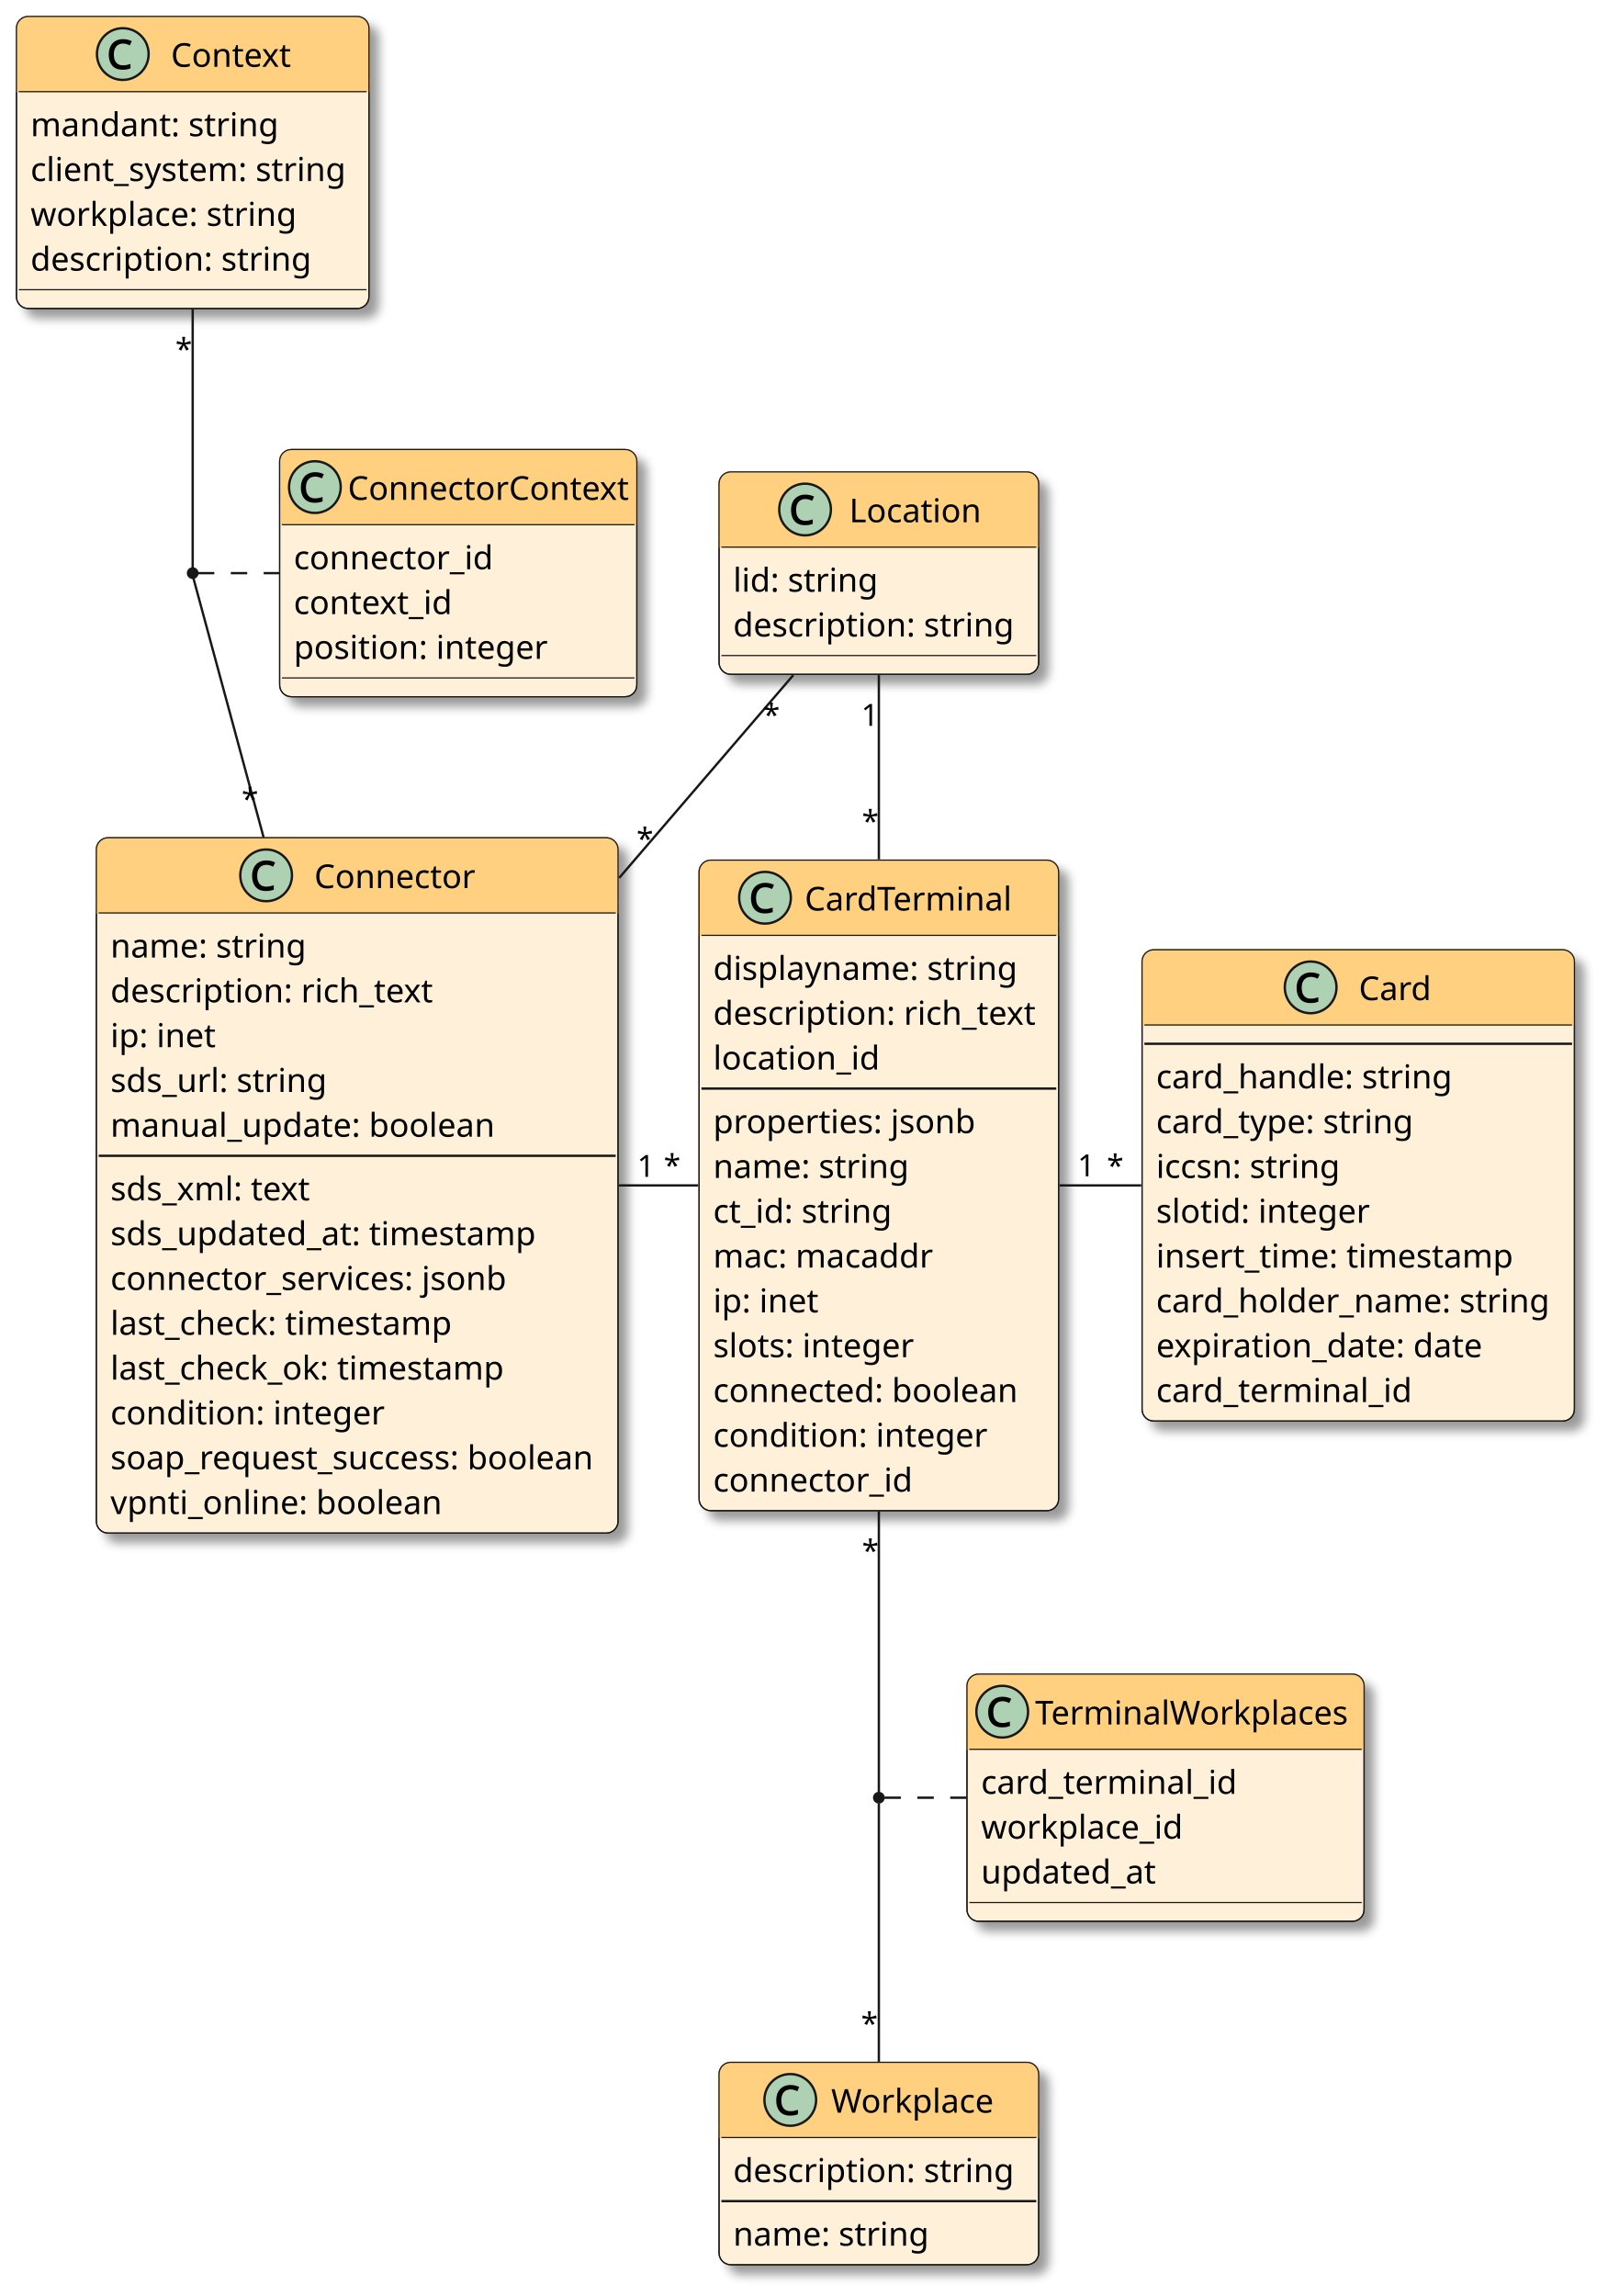
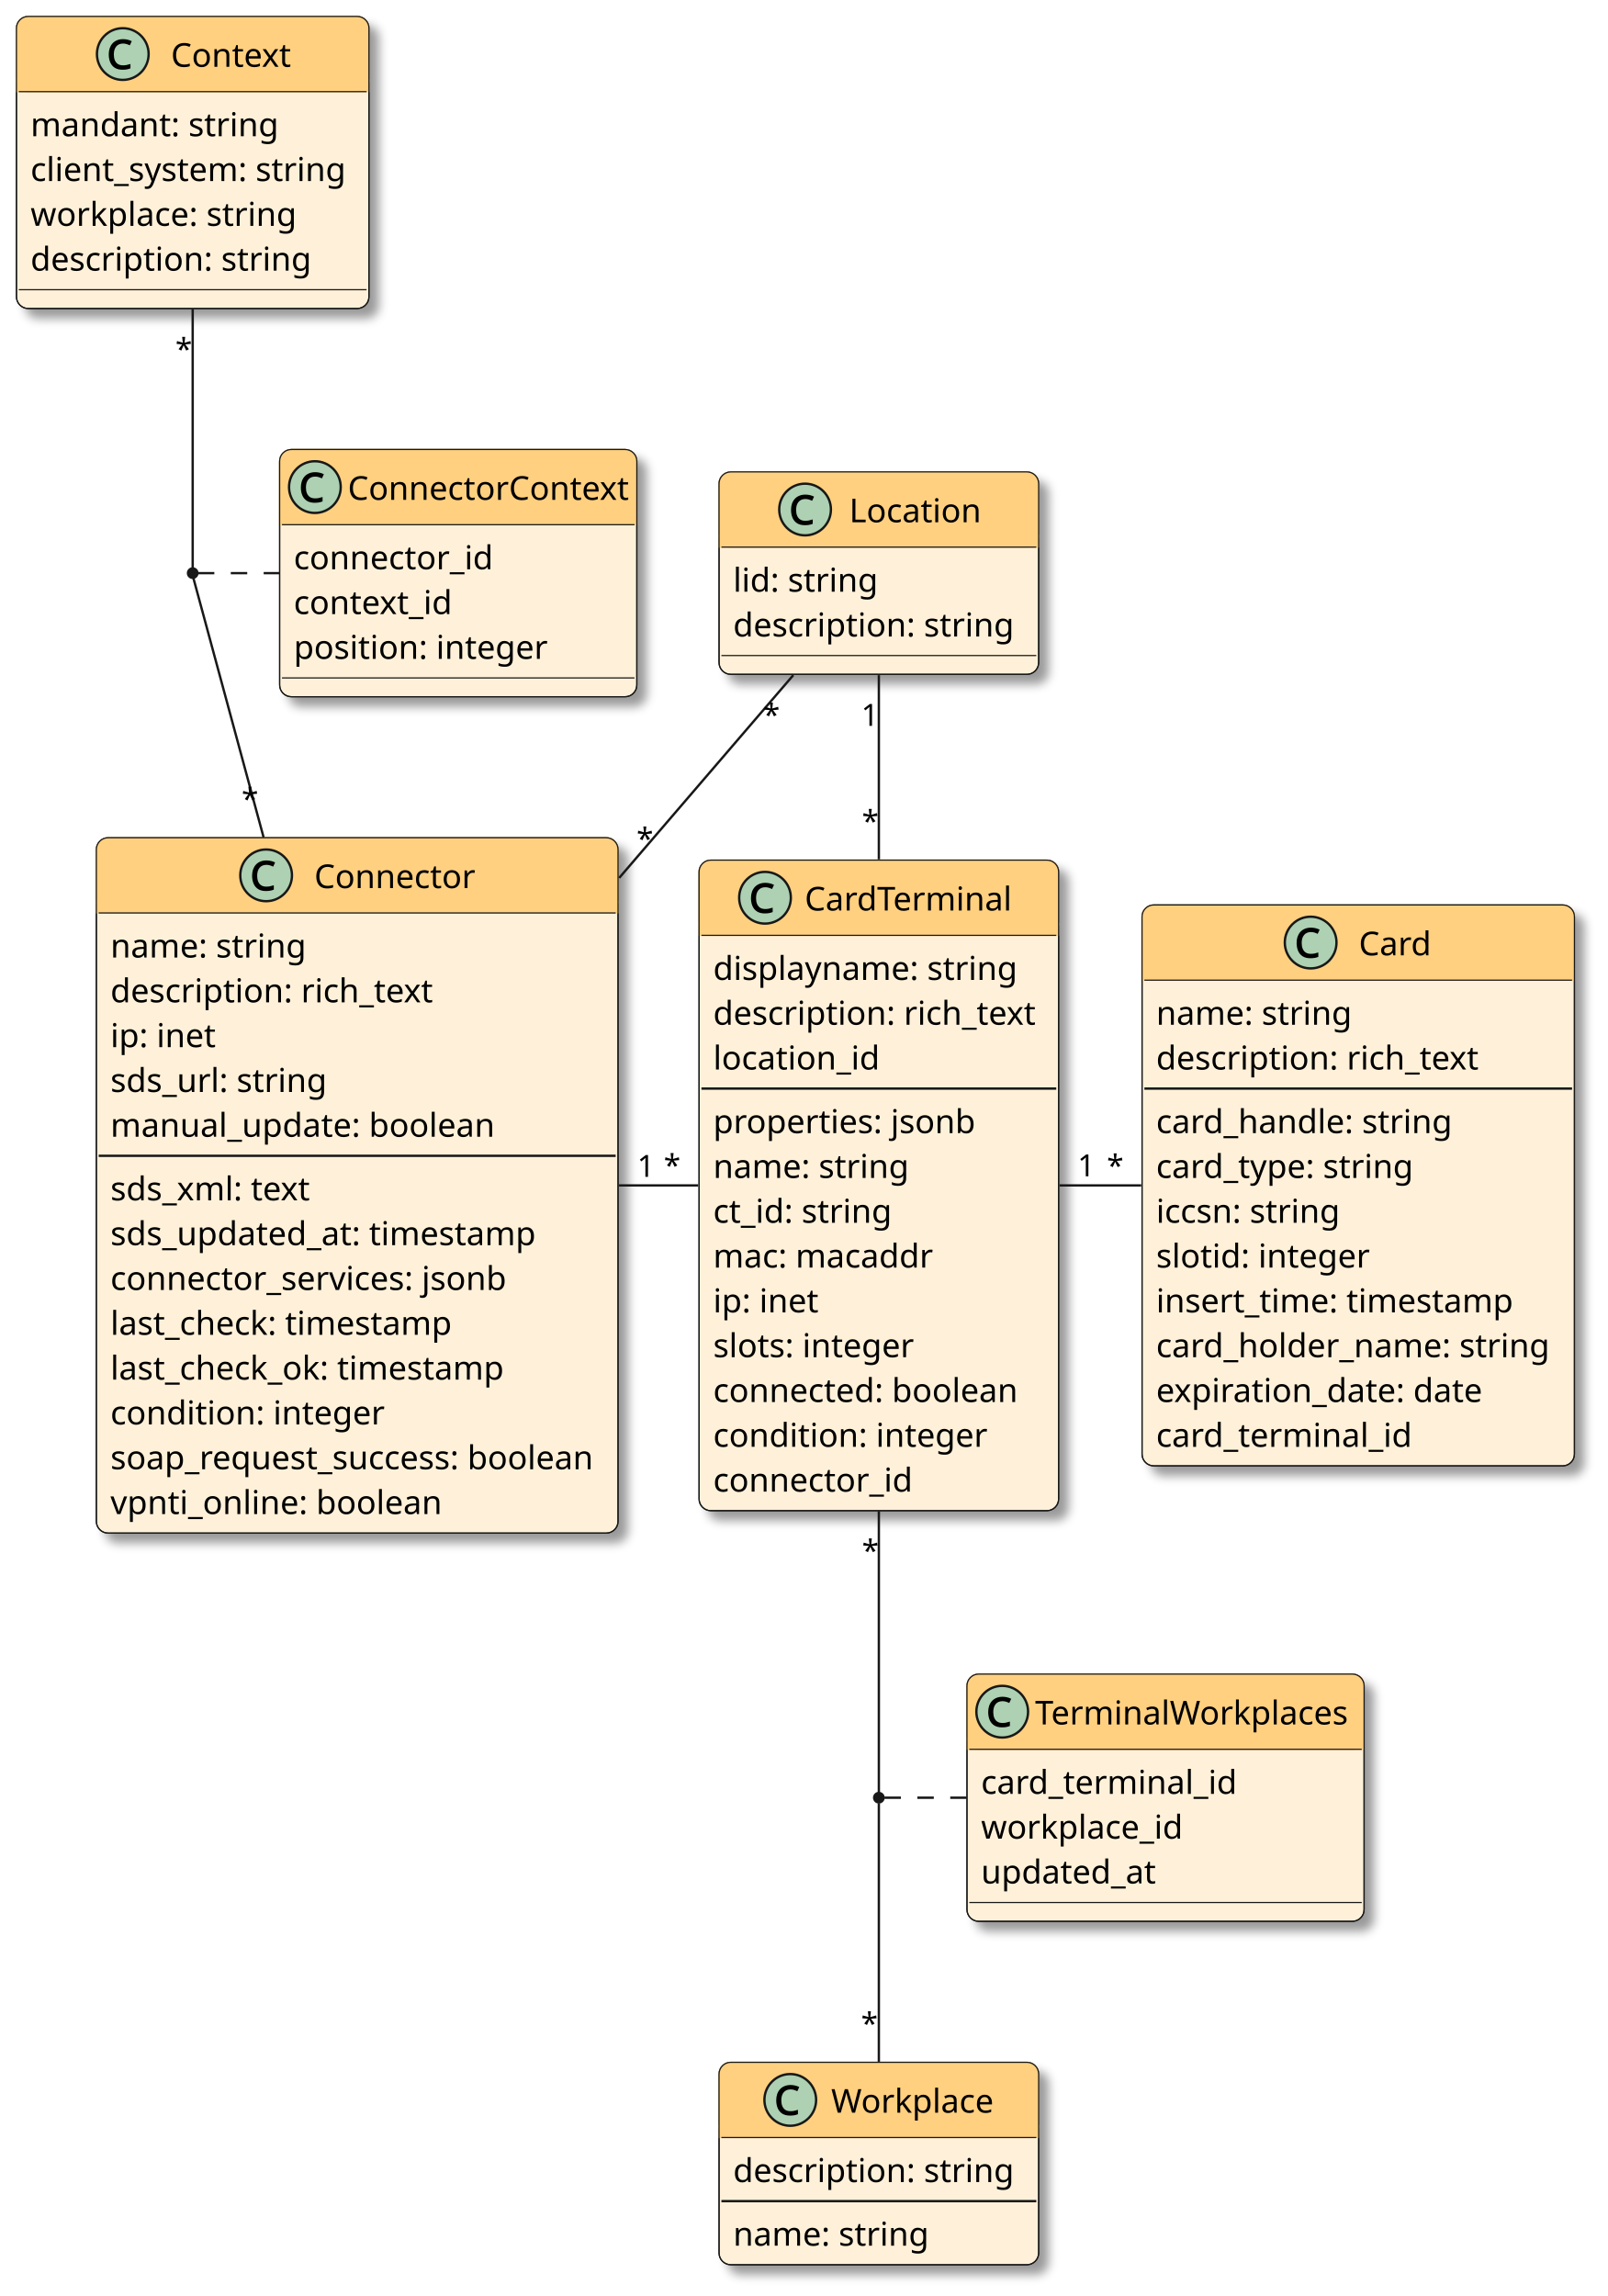
<svg xmlns="http://www.w3.org/2000/svg" contentStyleType="text/css" height="977px" preserveAspectRatio="none" style="width:684px;height:977px;background:#FFFFFF;" version="1.1" viewBox="0 0 684 977" width="684px" zoomAndPan="magnify">
  <defs>
-     <filter height="300%" id="f1ompshprtj0oc" width="300%" x="-1" y="-1">
+     <filter height="300%" id="f1vdwyquvtoi1s" width="300%" x="-1" y="-1">
      <feGaussianBlur result="blurOut" stdDeviation="2.0" />
      <feColorMatrix in="blurOut" result="blurOut2" type="matrix" values="0 0 0 0 0 0 0 0 0 0 0 0 0 0 0 0 0 0 .4 0" />
      <feOffset dx="4.0" dy="4.0" in="blurOut2" result="blurOut3" />
      <feBlend in="SourceGraphic" in2="blurOut3" mode="normal" />
    </filter>
  </defs>
  <g>
    <g id="elem_Connector">
-       <rect codeLine="5" fill="#FFF1D9" filter="url(#f1ompshprtj0oc)" height="295.883" id="Connector" rx="5" ry="5" style="stroke:#181818;stroke-width:0.5;" width="222" x="41" y="356.48" />
+       <rect codeLine="5" fill="#FFF1D9" filter="url(#f1vdwyquvtoi1s)" height="295.883" id="Connector" rx="5" ry="5" style="stroke:#181818;stroke-width:0.5;" width="222" x="41" y="356.48" />
      <rect fill="#FFD080" height="32" rx="5" ry="5" style="stroke:#FFD080;stroke-width:0.5;" width="222" x="41" y="356.48" />
      <rect fill="#FFD080" height="5" style="stroke:#FFD080;stroke-width:0.5;" width="222" x="41" y="383.48" />
      <rect codeLine="5" fill="none" height="295.883" id="Connector" rx="5" ry="5" style="stroke:#181818;stroke-width:0.5;" width="222" x="41" y="356.48" />
      <ellipse cx="113.25" cy="372.48" fill="#ADD1B2" rx="11" ry="11" style="stroke:#181818;stroke-width:1.0;" />
      <path d="M113.359,368.011 Q112.438,368.011 111.703,368.324 Q110.984,368.636 110.484,369.23 Q109.984,369.808 109.703,370.683 Q109.438,371.558 109.438,372.652 Q109.438,374.089 109.875,375.136 Q110.328,376.183 111.172,376.73 Q112.031,377.277 113.344,377.277 Q114.125,377.277 114.812,377.152 Q115.516,377.011 116.516,376.699 L116.516,378.574 Q115.656,378.902 114.891,379.027 Q114.141,379.152 113.125,379.152 Q111.203,379.152 109.891,378.355 Q108.594,377.543 107.938,376.074 Q107.281,374.589 107.281,372.621 Q107.281,371.199 107.672,370.027 Q108.078,368.839 108.859,367.964 Q109.641,367.089 110.781,366.621 Q111.922,366.136 113.391,366.136 Q114.344,366.136 115.234,366.339 Q116.141,366.527 117.078,366.996 L116.25,368.777 Q115.469,368.402 114.812,368.214 Q114.156,368.011 113.359,368.011 Z " fill="#000000" />
      <text fill="#000000" font-family="sans-serif" font-size="14" lengthAdjust="spacing" textLength="69" x="133.75" y="377.912">Connector</text>
      <line style="stroke:#181818;stroke-width:0.5;" x1="42" x2="262" y1="388.48" y2="388.48" />
      <text fill="#000000" font-family="sans-serif" font-size="14" lengthAdjust="spacing" textLength="86" x="47" y="407.446">name: string</text>
      <text fill="#000000" font-family="sans-serif" font-size="14" lengthAdjust="spacing" textLength="141" x="47" y="426.514">description: rich_text</text>
      <text fill="#000000" font-family="sans-serif" font-size="14" lengthAdjust="spacing" textLength="47" x="47" y="445.582">ip: inet</text>
      <text fill="#000000" font-family="sans-serif" font-size="14" lengthAdjust="spacing" textLength="96" x="47" y="464.65">sds_url: string</text>
      <text fill="#000000" font-family="sans-serif" font-size="14" lengthAdjust="spacing" textLength="167" x="47" y="483.718">manual_update: boolean</text>
      <line style="stroke:#181818;stroke-width:1.0;" x1="42" x2="262" y1="491.82" y2="491.82" />
      <text fill="#000000" font-family="sans-serif" font-size="14" lengthAdjust="spacing" textLength="86" x="47" y="510.786">sds_xml: text</text>
      <text fill="#000000" font-family="sans-serif" font-size="14" lengthAdjust="spacing" textLength="185" x="47" y="529.853">sds_updated_at: timestamp</text>
      <text fill="#000000" font-family="sans-serif" font-size="14" lengthAdjust="spacing" textLength="172" x="47" y="548.921">connector_services: jsonb</text>
      <text fill="#000000" font-family="sans-serif" font-size="14" lengthAdjust="spacing" textLength="148" x="47" y="567.989">last_check: timestamp</text>
      <text fill="#000000" font-family="sans-serif" font-size="14" lengthAdjust="spacing" textLength="169" x="47" y="587.057">last_check_ok: timestamp</text>
      <text fill="#000000" font-family="sans-serif" font-size="14" lengthAdjust="spacing" textLength="120" x="47" y="606.125">condition: integer</text>
      <text fill="#000000" font-family="sans-serif" font-size="14" lengthAdjust="spacing" textLength="210" x="47" y="625.193">soap_request_success: boolean</text>
      <text fill="#000000" font-family="sans-serif" font-size="14" lengthAdjust="spacing" textLength="144" x="47" y="644.261">vpnti_online: boolean</text>
    </g>
    <g id="elem_CardTerminal">
-       <rect codeLine="22" fill="#FFF1D9" filter="url(#f1ompshprtj0oc)" height="276.815" id="CardTerminal" rx="5" ry="5" style="stroke:#181818;stroke-width:0.5;" width="153" x="297.5" y="366.01" />
+       <rect codeLine="22" fill="#FFF1D9" filter="url(#f1vdwyquvtoi1s)" height="276.815" id="CardTerminal" rx="5" ry="5" style="stroke:#181818;stroke-width:0.5;" width="153" x="297.5" y="366.01" />
      <rect fill="#FFD080" height="32" rx="5" ry="5" style="stroke:#FFD080;stroke-width:0.5;" width="153" x="297.5" y="366.01" />
      <rect fill="#FFD080" height="5" style="stroke:#FFD080;stroke-width:0.5;" width="153" x="297.5" y="393.01" />
      <rect codeLine="22" fill="none" height="276.815" id="CardTerminal" rx="5" ry="5" style="stroke:#181818;stroke-width:0.5;" width="153" x="297.5" y="366.01" />
      <ellipse cx="325.55" cy="382.01" fill="#ADD1B2" rx="11" ry="11" style="stroke:#181818;stroke-width:1.0;" />
      <path d="M325.659,377.541 Q324.738,377.541 324.003,377.854 Q323.284,378.166 322.784,378.76 Q322.284,379.338 322.003,380.213 Q321.738,381.088 321.738,382.182 Q321.738,383.619 322.175,384.666 Q322.628,385.713 323.472,386.26 Q324.331,386.807 325.644,386.807 Q326.425,386.807 327.113,386.682 Q327.816,386.541 328.816,386.229 L328.816,388.104 Q327.956,388.432 327.191,388.557 Q326.441,388.682 325.425,388.682 Q323.503,388.682 322.191,387.885 Q320.894,387.072 320.238,385.604 Q319.581,384.119 319.581,382.151 Q319.581,380.729 319.972,379.557 Q320.378,378.369 321.159,377.494 Q321.941,376.619 323.081,376.151 Q324.222,375.666 325.691,375.666 Q326.644,375.666 327.534,375.869 Q328.441,376.057 329.378,376.526 L328.55,378.307 Q327.769,377.932 327.113,377.744 Q326.456,377.541 325.659,377.541 Z " fill="#000000" />
      <text fill="#000000" font-family="sans-serif" font-size="14" lengthAdjust="spacing" textLength="92" x="342.45" y="387.442">CardTerminal</text>
      <line style="stroke:#181818;stroke-width:0.5;" x1="298.5" x2="449.5" y1="398.01" y2="398.01" />
      <text fill="#000000" font-family="sans-serif" font-size="14" lengthAdjust="spacing" textLength="134" x="303.5" y="416.976">displayname: string</text>
      <text fill="#000000" font-family="sans-serif" font-size="14" lengthAdjust="spacing" textLength="141" x="303.5" y="436.044">description: rich_text</text>
      <text fill="#000000" font-family="sans-serif" font-size="14" lengthAdjust="spacing" textLength="72" x="303.5" y="455.112">location_id</text>
      <line style="stroke:#181818;stroke-width:1.0;" x1="298.5" x2="449.5" y1="463.214" y2="463.214" />
      <text fill="#000000" font-family="sans-serif" font-size="14" lengthAdjust="spacing" textLength="115" x="303.5" y="482.18">properties: jsonb</text>
      <text fill="#000000" font-family="sans-serif" font-size="14" lengthAdjust="spacing" textLength="86" x="303.5" y="501.248">name: string</text>
      <text fill="#000000" font-family="sans-serif" font-size="14" lengthAdjust="spacing" textLength="79" x="303.5" y="520.316">ct_id: string</text>
      <text fill="#000000" font-family="sans-serif" font-size="14" lengthAdjust="spacing" textLength="96" x="303.5" y="539.383">mac: macaddr</text>
      <text fill="#000000" font-family="sans-serif" font-size="14" lengthAdjust="spacing" textLength="47" x="303.5" y="558.451">ip: inet</text>
      <text fill="#000000" font-family="sans-serif" font-size="14" lengthAdjust="spacing" textLength="88" x="303.5" y="577.519">slots: integer</text>
      <text fill="#000000" font-family="sans-serif" font-size="14" lengthAdjust="spacing" textLength="132" x="303.5" y="596.587">connected: boolean</text>
      <text fill="#000000" font-family="sans-serif" font-size="14" lengthAdjust="spacing" textLength="120" x="303.5" y="615.655">condition: integer</text>
      <text fill="#000000" font-family="sans-serif" font-size="14" lengthAdjust="spacing" textLength="86" x="303.5" y="634.723">connector_id</text>
    </g>
    <g id="elem_Location">
-       <rect codeLine="38" fill="#FFF1D9" filter="url(#f1ompshprtj0oc)" height="86.136" id="Location" rx="5" ry="5" style="stroke:#181818;stroke-width:0.5;" width="136" x="306" y="200.81" />
+       <rect codeLine="38" fill="#FFF1D9" filter="url(#f1vdwyquvtoi1s)" height="86.136" id="Location" rx="5" ry="5" style="stroke:#181818;stroke-width:0.5;" width="136" x="306" y="200.81" />
      <rect fill="#FFD080" height="32" rx="5" ry="5" style="stroke:#FFD080;stroke-width:0.5;" width="136" x="306" y="200.81" />
      <rect fill="#FFD080" height="5" style="stroke:#FFD080;stroke-width:0.5;" width="136" x="306" y="227.81" />
      <rect codeLine="38" fill="none" height="86.136" id="Location" rx="5" ry="5" style="stroke:#181818;stroke-width:0.5;" width="136" x="306" y="200.81" />
      <ellipse cx="342.6" cy="216.81" fill="#ADD1B2" rx="11" ry="11" style="stroke:#181818;stroke-width:1.0;" />
      <path d="M342.709,212.341 Q341.788,212.341 341.053,212.654 Q340.334,212.966 339.834,213.56 Q339.334,214.138 339.053,215.013 Q338.788,215.888 338.788,216.982 Q338.788,218.419 339.225,219.466 Q339.678,220.513 340.522,221.06 Q341.381,221.607 342.694,221.607 Q343.475,221.607 344.163,221.482 Q344.866,221.341 345.866,221.029 L345.866,222.904 Q345.006,223.232 344.241,223.357 Q343.491,223.482 342.475,223.482 Q340.553,223.482 339.241,222.685 Q337.944,221.873 337.288,220.404 Q336.631,218.919 336.631,216.951 Q336.631,215.529 337.022,214.357 Q337.428,213.169 338.209,212.294 Q338.991,211.419 340.131,210.951 Q341.272,210.466 342.741,210.466 Q343.694,210.466 344.584,210.669 Q345.491,210.857 346.428,211.326 L345.6,213.107 Q344.819,212.732 344.163,212.544 Q343.506,212.341 342.709,212.341 Z " fill="#000000" />
      <text fill="#000000" font-family="sans-serif" font-size="14" lengthAdjust="spacing" textLength="56" x="361.4" y="222.242">Location</text>
      <line style="stroke:#181818;stroke-width:0.5;" x1="307" x2="441" y1="232.81" y2="232.81" />
      <text fill="#000000" font-family="sans-serif" font-size="14" lengthAdjust="spacing" textLength="65" x="312" y="251.776">lid: string</text>
      <text fill="#000000" font-family="sans-serif" font-size="14" lengthAdjust="spacing" textLength="124" x="312" y="270.844">description: string</text>
      <line style="stroke:#181818;stroke-width:0.5;" x1="307" x2="441" y1="278.946" y2="278.946" />
    </g>
    <g id="elem_Context">
-       <rect codeLine="43" fill="#FFF1D9" filter="url(#f1ompshprtj0oc)" height="124.272" id="Context" rx="5" ry="5" style="stroke:#181818;stroke-width:0.5;" width="150" x="7" y="7" />
+       <rect codeLine="43" fill="#FFF1D9" filter="url(#f1vdwyquvtoi1s)" height="124.272" id="Context" rx="5" ry="5" style="stroke:#181818;stroke-width:0.5;" width="150" x="7" y="7" />
      <rect fill="#FFD080" height="32" rx="5" ry="5" style="stroke:#FFD080;stroke-width:0.5;" width="150" x="7" y="7" />
      <rect fill="#FFD080" height="5" style="stroke:#FFD080;stroke-width:0.5;" width="150" x="7" y="34" />
      <rect codeLine="43" fill="none" height="124.272" id="Context" rx="5" ry="5" style="stroke:#181818;stroke-width:0.5;" width="150" x="7" y="7" />
      <ellipse cx="52.25" cy="23" fill="#ADD1B2" rx="11" ry="11" style="stroke:#181818;stroke-width:1.0;" />
      <path d="M52.359,18.531 Q51.438,18.531 50.703,18.844 Q49.984,19.156 49.484,19.75 Q48.984,20.328 48.703,21.203 Q48.438,22.078 48.438,23.172 Q48.438,24.609 48.875,25.656 Q49.328,26.703 50.172,27.25 Q51.031,27.797 52.344,27.797 Q53.125,27.797 53.812,27.672 Q54.516,27.531 55.516,27.219 L55.516,29.094 Q54.656,29.422 53.891,29.547 Q53.141,29.672 52.125,29.672 Q50.203,29.672 48.891,28.875 Q47.594,28.062 46.938,26.594 Q46.281,25.109 46.281,23.141 Q46.281,21.719 46.672,20.547 Q47.078,19.359 47.859,18.484 Q48.641,17.609 49.781,17.141 Q50.922,16.656 52.391,16.656 Q53.344,16.656 54.234,16.859 Q55.141,17.047 56.078,17.516 L55.25,19.297 Q54.469,18.922 53.812,18.734 Q53.156,18.531 52.359,18.531 Z " fill="#000000" />
      <text fill="#000000" font-family="sans-serif" font-size="14" lengthAdjust="spacing" textLength="51" x="72.75" y="28.432">Context</text>
      <line style="stroke:#181818;stroke-width:0.5;" x1="8" x2="156" y1="39" y2="39" />
      <text fill="#000000" font-family="sans-serif" font-size="14" lengthAdjust="spacing" textLength="109" x="13" y="57.966">mandant: string</text>
      <text fill="#000000" font-family="sans-serif" font-size="14" lengthAdjust="spacing" textLength="138" x="13" y="77.034">client_system: string</text>
      <text fill="#000000" font-family="sans-serif" font-size="14" lengthAdjust="spacing" textLength="116" x="13" y="96.102">workplace: string</text>
      <text fill="#000000" font-family="sans-serif" font-size="14" lengthAdjust="spacing" textLength="124" x="13" y="115.17">description: string</text>
      <line style="stroke:#181818;stroke-width:0.5;" x1="8" x2="156" y1="123.272" y2="123.272" />
    </g>
    <g id="elem_ConnectorContext">
-       <rect codeLine="50" fill="#FFF1D9" filter="url(#f1ompshprtj0oc)" height="105.204" id="ConnectorContext" rx="5" ry="5" style="stroke:#181818;stroke-width:0.5;" width="152" x="119" y="191.27" />
+       <rect codeLine="50" fill="#FFF1D9" filter="url(#f1vdwyquvtoi1s)" height="105.204" id="ConnectorContext" rx="5" ry="5" style="stroke:#181818;stroke-width:0.5;" width="152" x="119" y="191.27" />
      <rect fill="#FFD080" height="32" rx="5" ry="5" style="stroke:#FFD080;stroke-width:0.5;" width="152" x="119" y="191.27" />
      <rect fill="#FFD080" height="5" style="stroke:#FFD080;stroke-width:0.5;" width="152" x="119" y="218.27" />
      <rect codeLine="50" fill="none" height="105.204" id="ConnectorContext" rx="5" ry="5" style="stroke:#181818;stroke-width:0.5;" width="152" x="119" y="191.27" />
      <ellipse cx="134" cy="207.27" fill="#ADD1B2" rx="11" ry="11" style="stroke:#181818;stroke-width:1.0;" />
      <path d="M134.109,202.801 Q133.188,202.801 132.453,203.114 Q131.734,203.426 131.234,204.02 Q130.734,204.598 130.453,205.473 Q130.188,206.348 130.188,207.442 Q130.188,208.879 130.625,209.926 Q131.078,210.973 131.922,211.52 Q132.781,212.067 134.094,212.067 Q134.875,212.067 135.562,211.942 Q136.266,211.801 137.266,211.489 L137.266,213.364 Q136.406,213.692 135.641,213.817 Q134.891,213.942 133.875,213.942 Q131.953,213.942 130.641,213.145 Q129.344,212.333 128.688,210.864 Q128.031,209.379 128.031,207.411 Q128.031,205.989 128.422,204.817 Q128.828,203.629 129.609,202.754 Q130.391,201.879 131.531,201.411 Q132.672,200.926 134.141,200.926 Q135.094,200.926 135.984,201.129 Q136.891,201.317 137.828,201.786 L137,203.567 Q136.219,203.192 135.562,203.004 Q134.906,202.801 134.109,202.801 Z " fill="#000000" />
      <text fill="#000000" font-family="sans-serif" font-size="14" lengthAdjust="spacing" textLength="120" x="148" y="212.702">ConnectorContext</text>
      <line style="stroke:#181818;stroke-width:0.5;" x1="120" x2="270" y1="223.27" y2="223.27" />
      <text fill="#000000" font-family="sans-serif" font-size="14" lengthAdjust="spacing" textLength="86" x="125" y="242.236">connector_id</text>
      <text fill="#000000" font-family="sans-serif" font-size="14" lengthAdjust="spacing" textLength="68" x="125" y="261.304">context_id</text>
      <text fill="#000000" font-family="sans-serif" font-size="14" lengthAdjust="spacing" textLength="111" x="125" y="280.372">position: integer</text>
      <line style="stroke:#181818;stroke-width:0.5;" x1="120" x2="270" y1="288.474" y2="288.474" />
    </g>
    <g id="elem_Card">
-       <rect codeLine="56" fill="#FFF1D9" filter="url(#f1ompshprtj0oc)" height="200.543" id="Card" rx="5" ry="5" style="stroke:#181818;stroke-width:0.5;" width="184" x="486" y="404.15" />
-       <rect fill="#FFD080" height="32" rx="5" ry="5" style="stroke:#FFD080;stroke-width:0.5;" width="184" x="486" y="404.15" />
-       <rect fill="#FFD080" height="5" style="stroke:#FFD080;stroke-width:0.5;" width="184" x="486" y="431.15" />
-       <rect codeLine="56" fill="none" height="200.543" id="Card" rx="5" ry="5" style="stroke:#181818;stroke-width:0.5;" width="184" x="486" y="404.15" />
-       <ellipse cx="557.75" cy="420.15" fill="#ADD1B2" rx="11" ry="11" style="stroke:#181818;stroke-width:1.0;" />
-       <path d="M557.859,415.681 Q556.938,415.681 556.203,415.994 Q555.484,416.306 554.984,416.9 Q554.484,417.478 554.203,418.353 Q553.938,419.228 553.938,420.322 Q553.938,421.759 554.375,422.806 Q554.828,423.853 555.672,424.4 Q556.531,424.947 557.844,424.947 Q558.625,424.947 559.312,424.822 Q560.016,424.681 561.016,424.369 L561.016,426.244 Q560.156,426.572 559.391,426.697 Q558.641,426.822 557.625,426.822 Q555.703,426.822 554.391,426.025 Q553.094,425.212 552.438,423.744 Q551.781,422.259 551.781,420.291 Q551.781,418.869 552.172,417.697 Q552.578,416.509 553.359,415.634 Q554.141,414.759 555.281,414.291 Q556.422,413.806 557.891,413.806 Q558.844,413.806 559.734,414.009 Q560.641,414.197 561.578,414.666 L560.75,416.447 Q559.969,416.072 559.312,415.884 Q558.656,415.681 557.859,415.681 Z " fill="#000000" />
-       <text fill="#000000" font-family="sans-serif" font-size="14" lengthAdjust="spacing" textLength="32" x="578.25" y="425.582">Card</text>
-       <line style="stroke:#181818;stroke-width:0.5;" x1="487" x2="669" y1="436.15" y2="436.15" />
-       <line style="stroke:#181818;stroke-width:1.0;" x1="487" x2="669" y1="444.15" y2="444.15" />
-       <text fill="#000000" font-family="sans-serif" font-size="14" lengthAdjust="spacing" textLength="131" x="492" y="463.116">card_handle: string</text>
-       <text fill="#000000" font-family="sans-serif" font-size="14" lengthAdjust="spacing" textLength="113" x="492" y="482.184">card_type: string</text>
-       <text fill="#000000" font-family="sans-serif" font-size="14" lengthAdjust="spacing" textLength="82" x="492" y="501.252">iccsn: string</text>
-       <text fill="#000000" font-family="sans-serif" font-size="14" lengthAdjust="spacing" textLength="94" x="492" y="520.32">slotid: integer</text>
-       <text fill="#000000" font-family="sans-serif" font-size="14" lengthAdjust="spacing" textLength="155" x="492" y="539.388">insert_time: timestamp</text>
-       <text fill="#000000" font-family="sans-serif" font-size="14" lengthAdjust="spacing" textLength="172" x="492" y="558.456">card_holder_name: string</text>
-       <text fill="#000000" font-family="sans-serif" font-size="14" lengthAdjust="spacing" textLength="142" x="492" y="577.523">expiration_date: date</text>
-       <text fill="#000000" font-family="sans-serif" font-size="14" lengthAdjust="spacing" textLength="112" x="492" y="596.591">card_terminal_id</text>
+       <rect codeLine="56" fill="#FFF1D9" filter="url(#f1vdwyquvtoi1s)" height="238.679" id="Card" rx="5" ry="5" style="stroke:#181818;stroke-width:0.5;" width="184" x="486" y="385.08" />
+       <rect fill="#FFD080" height="32" rx="5" ry="5" style="stroke:#FFD080;stroke-width:0.5;" width="184" x="486" y="385.08" />
+       <rect fill="#FFD080" height="5" style="stroke:#FFD080;stroke-width:0.5;" width="184" x="486" y="412.08" />
+       <rect codeLine="56" fill="none" height="238.679" id="Card" rx="5" ry="5" style="stroke:#181818;stroke-width:0.5;" width="184" x="486" y="385.08" />
+       <ellipse cx="557.75" cy="401.08" fill="#ADD1B2" rx="11" ry="11" style="stroke:#181818;stroke-width:1.0;" />
+       <path d="M557.859,396.611 Q556.938,396.611 556.203,396.924 Q555.484,397.236 554.984,397.83 Q554.484,398.408 554.203,399.283 Q553.938,400.158 553.938,401.252 Q553.938,402.689 554.375,403.736 Q554.828,404.783 555.672,405.33 Q556.531,405.877 557.844,405.877 Q558.625,405.877 559.312,405.752 Q560.016,405.611 561.016,405.299 L561.016,407.174 Q560.156,407.502 559.391,407.627 Q558.641,407.752 557.625,407.752 Q555.703,407.752 554.391,406.955 Q553.094,406.142 552.438,404.674 Q551.781,403.189 551.781,401.221 Q551.781,399.799 552.172,398.627 Q552.578,397.439 553.359,396.564 Q554.141,395.689 555.281,395.221 Q556.422,394.736 557.891,394.736 Q558.844,394.736 559.734,394.939 Q560.641,395.127 561.578,395.596 L560.75,397.377 Q559.969,397.002 559.312,396.814 Q558.656,396.611 557.859,396.611 Z " fill="#000000" />
+       <text fill="#000000" font-family="sans-serif" font-size="14" lengthAdjust="spacing" textLength="32" x="578.25" y="406.512">Card</text>
+       <line style="stroke:#181818;stroke-width:0.5;" x1="487" x2="669" y1="417.08" y2="417.08" />
+       <text fill="#000000" font-family="sans-serif" font-size="14" lengthAdjust="spacing" textLength="86" x="492" y="436.046">name: string</text>
+       <text fill="#000000" font-family="sans-serif" font-size="14" lengthAdjust="spacing" textLength="141" x="492" y="455.114">description: rich_text</text>
+       <line style="stroke:#181818;stroke-width:1.0;" x1="487" x2="669" y1="463.216" y2="463.216" />
+       <text fill="#000000" font-family="sans-serif" font-size="14" lengthAdjust="spacing" textLength="131" x="492" y="482.182">card_handle: string</text>
+       <text fill="#000000" font-family="sans-serif" font-size="14" lengthAdjust="spacing" textLength="113" x="492" y="501.25">card_type: string</text>
+       <text fill="#000000" font-family="sans-serif" font-size="14" lengthAdjust="spacing" textLength="82" x="492" y="520.318">iccsn: string</text>
+       <text fill="#000000" font-family="sans-serif" font-size="14" lengthAdjust="spacing" textLength="94" x="492" y="539.385">slotid: integer</text>
+       <text fill="#000000" font-family="sans-serif" font-size="14" lengthAdjust="spacing" textLength="155" x="492" y="558.453">insert_time: timestamp</text>
+       <text fill="#000000" font-family="sans-serif" font-size="14" lengthAdjust="spacing" textLength="172" x="492" y="577.521">card_holder_name: string</text>
+       <text fill="#000000" font-family="sans-serif" font-size="14" lengthAdjust="spacing" textLength="142" x="492" y="596.589">expiration_date: date</text>
+       <text fill="#000000" font-family="sans-serif" font-size="14" lengthAdjust="spacing" textLength="112" x="492" y="615.657">card_terminal_id</text>
    </g>
    <g id="elem_Workplace">
-       <rect codeLine="68" fill="#FFF1D9" filter="url(#f1ompshprtj0oc)" height="86.136" id="Workplace" rx="5" ry="5" style="stroke:#181818;stroke-width:0.5;" width="136" x="306" y="877.56" />
+       <rect codeLine="70" fill="#FFF1D9" filter="url(#f1vdwyquvtoi1s)" height="86.136" id="Workplace" rx="5" ry="5" style="stroke:#181818;stroke-width:0.5;" width="136" x="306" y="877.56" />
      <rect fill="#FFD080" height="32" rx="5" ry="5" style="stroke:#FFD080;stroke-width:0.5;" width="136" x="306" y="877.56" />
      <rect fill="#FFD080" height="5" style="stroke:#FFD080;stroke-width:0.5;" width="136" x="306" y="904.56" />
-       <rect codeLine="68" fill="none" height="86.136" id="Workplace" rx="5" ry="5" style="stroke:#181818;stroke-width:0.5;" width="136" x="306" y="877.56" />
+       <rect codeLine="70" fill="none" height="86.136" id="Workplace" rx="5" ry="5" style="stroke:#181818;stroke-width:0.5;" width="136" x="306" y="877.56" />
      <ellipse cx="336.3" cy="893.56" fill="#ADD1B2" rx="11" ry="11" style="stroke:#181818;stroke-width:1.0;" />
      <path d="M336.409,889.091 Q335.488,889.091 334.753,889.404 Q334.034,889.716 333.534,890.31 Q333.034,890.888 332.753,891.763 Q332.488,892.638 332.488,893.732 Q332.488,895.169 332.925,896.216 Q333.378,897.263 334.222,897.81 Q335.081,898.357 336.394,898.357 Q337.175,898.357 337.863,898.232 Q338.566,898.091 339.566,897.779 L339.566,899.654 Q338.706,899.982 337.941,900.107 Q337.191,900.232 336.175,900.232 Q334.253,900.232 332.941,899.435 Q331.644,898.622 330.988,897.154 Q330.331,895.669 330.331,893.701 Q330.331,892.279 330.722,891.107 Q331.128,889.919 331.909,889.044 Q332.691,888.169 333.831,887.701 Q334.972,887.216 336.441,887.216 Q337.394,887.216 338.284,887.419 Q339.191,887.607 340.128,888.076 L339.3,889.857 Q338.519,889.482 337.863,889.294 Q337.206,889.091 336.409,889.091 Z " fill="#000000" />
      <text fill="#000000" font-family="sans-serif" font-size="14" lengthAdjust="spacing" textLength="70" x="353.7" y="898.992">Workplace</text>
      <line style="stroke:#181818;stroke-width:0.5;" x1="307" x2="441" y1="909.56" y2="909.56" />
      <text fill="#000000" font-family="sans-serif" font-size="14" lengthAdjust="spacing" textLength="124" x="312" y="928.526">description: string</text>
      <line style="stroke:#181818;stroke-width:1.0;" x1="307" x2="441" y1="936.628" y2="936.628" />
      <text fill="#000000" font-family="sans-serif" font-size="14" lengthAdjust="spacing" textLength="86" x="312" y="955.594">name: string</text>
    </g>
    <g id="elem_TerminalWorkplaces">
-       <rect codeLine="73" fill="#FFF1D9" filter="url(#f1ompshprtj0oc)" height="105.204" id="TerminalWorkplaces" rx="5" ry="5" style="stroke:#181818;stroke-width:0.5;" width="169" x="411.5" y="712.36" />
+       <rect codeLine="75" fill="#FFF1D9" filter="url(#f1vdwyquvtoi1s)" height="105.204" id="TerminalWorkplaces" rx="5" ry="5" style="stroke:#181818;stroke-width:0.5;" width="169" x="411.5" y="712.36" />
      <rect fill="#FFD080" height="32" rx="5" ry="5" style="stroke:#FFD080;stroke-width:0.5;" width="169" x="411.5" y="712.36" />
      <rect fill="#FFD080" height="5" style="stroke:#FFD080;stroke-width:0.5;" width="169" x="411.5" y="739.36" />
-       <rect codeLine="73" fill="none" height="105.204" id="TerminalWorkplaces" rx="5" ry="5" style="stroke:#181818;stroke-width:0.5;" width="169" x="411.5" y="712.36" />
+       <rect codeLine="75" fill="none" height="105.204" id="TerminalWorkplaces" rx="5" ry="5" style="stroke:#181818;stroke-width:0.5;" width="169" x="411.5" y="712.36" />
      <ellipse cx="426.5" cy="728.36" fill="#ADD1B2" rx="11" ry="11" style="stroke:#181818;stroke-width:1.0;" />
      <path d="M426.609,723.891 Q425.688,723.891 424.953,724.204 Q424.234,724.516 423.734,725.11 Q423.234,725.688 422.953,726.563 Q422.688,727.438 422.688,728.532 Q422.688,729.969 423.125,731.016 Q423.578,732.063 424.422,732.61 Q425.281,733.157 426.594,733.157 Q427.375,733.157 428.062,733.032 Q428.766,732.891 429.766,732.579 L429.766,734.454 Q428.906,734.782 428.141,734.907 Q427.391,735.032 426.375,735.032 Q424.453,735.032 423.141,734.235 Q421.844,733.423 421.188,731.954 Q420.531,730.469 420.531,728.501 Q420.531,727.079 420.922,725.907 Q421.328,724.719 422.109,723.844 Q422.891,722.969 424.031,722.501 Q425.172,722.016 426.641,722.016 Q427.594,722.016 428.484,722.219 Q429.391,722.407 430.328,722.876 L429.5,724.657 Q428.719,724.282 428.062,724.094 Q427.406,723.891 426.609,723.891 Z " fill="#000000" />
      <text fill="#000000" font-family="sans-serif" font-size="14" lengthAdjust="spacing" textLength="137" x="440.5" y="733.792">TerminalWorkplaces</text>
      <line style="stroke:#181818;stroke-width:0.5;" x1="412.5" x2="579.5" y1="744.36" y2="744.36" />
      <text fill="#000000" font-family="sans-serif" font-size="14" lengthAdjust="spacing" textLength="112" x="417.5" y="763.326">card_terminal_id</text>
      <text fill="#000000" font-family="sans-serif" font-size="14" lengthAdjust="spacing" textLength="87" x="417.5" y="782.394">workplace_id</text>
      <text fill="#000000" font-family="sans-serif" font-size="14" lengthAdjust="spacing" textLength="76" x="417.5" y="801.462">updated_at</text>
      <line style="stroke:#181818;stroke-width:0.5;" x1="412.5" x2="579.5" y1="809.564" y2="809.564" />
    </g>
    <ellipse cx="82" cy="243.88" fill="#181818" rx="2" ry="2" style="stroke:#181818;stroke-width:1.0;" />
    <ellipse cx="374" cy="764.96" fill="#181818" rx="2" ry="2" style="stroke:#181818;stroke-width:1.0;" />
    <g id="link_Location_Connector">
-       <path codeLine="79" d="M337.59,287.28 C317.11,311.13 290.32,342.33 263.5,373.57 " fill="none" id="Location-Connector" style="stroke:#181818;stroke-width:1.0;" />
+       <path codeLine="81" d="M337.59,287.28 C317.11,311.13 290.32,342.33 263.5,373.57 " fill="none" id="Location-Connector" style="stroke:#181818;stroke-width:1.0;" />
      <text fill="#000000" font-family="sans-serif" font-size="13" lengthAdjust="spacing" textLength="7" x="324.728" y="308.852">*</text>
      <text fill="#000000" font-family="sans-serif" font-size="13" lengthAdjust="spacing" textLength="7" x="270.867" y="361.562">*</text>
    </g>
    <g id="link_Connector_CardTerminal">
-       <path codeLine="81" d="M263.43,504.42 C274.66,504.42 285.89,504.42 297.12,504.42 " fill="none" id="Connector-CardTerminal" style="stroke:#181818;stroke-width:1.0;" />
+       <path codeLine="83" d="M263.43,504.42 C274.66,504.42 285.89,504.42 297.12,504.42 " fill="none" id="Connector-CardTerminal" style="stroke:#181818;stroke-width:1.0;" />
      <text fill="#000000" font-family="sans-serif" font-size="13" lengthAdjust="spacing" textLength="7" x="271.152" y="500.769">1</text>
      <text fill="#000000" font-family="sans-serif" font-size="13" lengthAdjust="spacing" textLength="7" x="282.459" y="500.541">*</text>
    </g>
    <g id="link_Location_CardTerminal">
-       <path codeLine="82" d="M374,287.28 C374,309.13 374,337.13 374,365.69 " fill="none" id="Location-CardTerminal" style="stroke:#181818;stroke-width:1.0;" />
+       <path codeLine="84" d="M374,287.28 C374,309.13 374,337.13 374,365.69 " fill="none" id="Location-CardTerminal" style="stroke:#181818;stroke-width:1.0;" />
      <text fill="#000000" font-family="sans-serif" font-size="13" lengthAdjust="spacing" textLength="7" x="366.486" y="308.852">1</text>
      <text fill="#000000" font-family="sans-serif" font-size="13" lengthAdjust="spacing" textLength="7" x="366.798" y="354.096">*</text>
    </g>
    <g id="link_Context_apoint14">
      <path d="M82,131.53 C82,177.3 82,233.31 82,241.78 " fill="none" id="Context-apoint14" style="stroke:#181818;stroke-width:1.0;" />
      <text fill="#000000" font-family="sans-serif" font-size="13" lengthAdjust="spacing" textLength="7" x="74.617" y="153.22">*</text>
    </g>
    <g id="link_apoint14_Connector">
      <path d="M82.31,246.03 C84.49,254.08 97.77,303.14 112.17,356.3 " fill="none" id="apoint14-Connector" style="stroke:#181818;stroke-width:1.0;" />
      <text fill="#000000" font-family="sans-serif" font-size="13" lengthAdjust="spacing" textLength="7" x="102.8" y="344.651">*</text>
    </g>
    <g id="link_apoint14_ConnectorContext">
      <path d="M84.21,243.88 C95.75,243.88 107.29,243.88 118.83,243.88 " fill="none" id="apoint14-ConnectorContext" style="stroke:#181818;stroke-width:1.0;stroke-dasharray:7.0,7.0;" />
    </g>
    <g id="link_CardTerminal_Card">
-       <path codeLine="84" d="M450.9,504.42 C462.48,504.42 474.07,504.42 485.65,504.42 " fill="none" id="CardTerminal-Card" style="stroke:#181818;stroke-width:1.0;" />
+       <path codeLine="86" d="M450.9,504.42 C462.48,504.42 474.07,504.42 485.65,504.42 " fill="none" id="CardTerminal-Card" style="stroke:#181818;stroke-width:1.0;" />
      <text fill="#000000" font-family="sans-serif" font-size="13" lengthAdjust="spacing" textLength="7" x="458.563" y="500.541">1</text>
      <text fill="#000000" font-family="sans-serif" font-size="13" lengthAdjust="spacing" textLength="7" x="471.012" y="500.668">*</text>
    </g>
    <g id="link_CardTerminal_apoint21">
      <path d="M374,643.02 C374,699.94 374,754.7 374,762.91 " fill="none" id="CardTerminal-apoint21" style="stroke:#181818;stroke-width:1.0;" />
      <text fill="#000000" font-family="sans-serif" font-size="13" lengthAdjust="spacing" textLength="7" x="366.82" y="664.52">*</text>
    </g>
    <g id="link_apoint21_Workplace">
      <path d="M374,767.29 C374,776.82 374,835.64 374,877.33 " fill="none" id="apoint21-Workplace" style="stroke:#181818;stroke-width:1.0;" />
      <text fill="#000000" font-family="sans-serif" font-size="13" lengthAdjust="spacing" textLength="7" x="366.42" y="865.707">*</text>
    </g>
    <g id="link_apoint21_TerminalWorkplaces">
      <path d="M376.38,764.96 C388.06,764.96 399.75,764.96 411.43,764.96 " fill="none" id="apoint21-TerminalWorkplaces" style="stroke:#181818;stroke-width:1.0;stroke-dasharray:7.0,7.0;" />
    </g>
  </g>
</svg>
